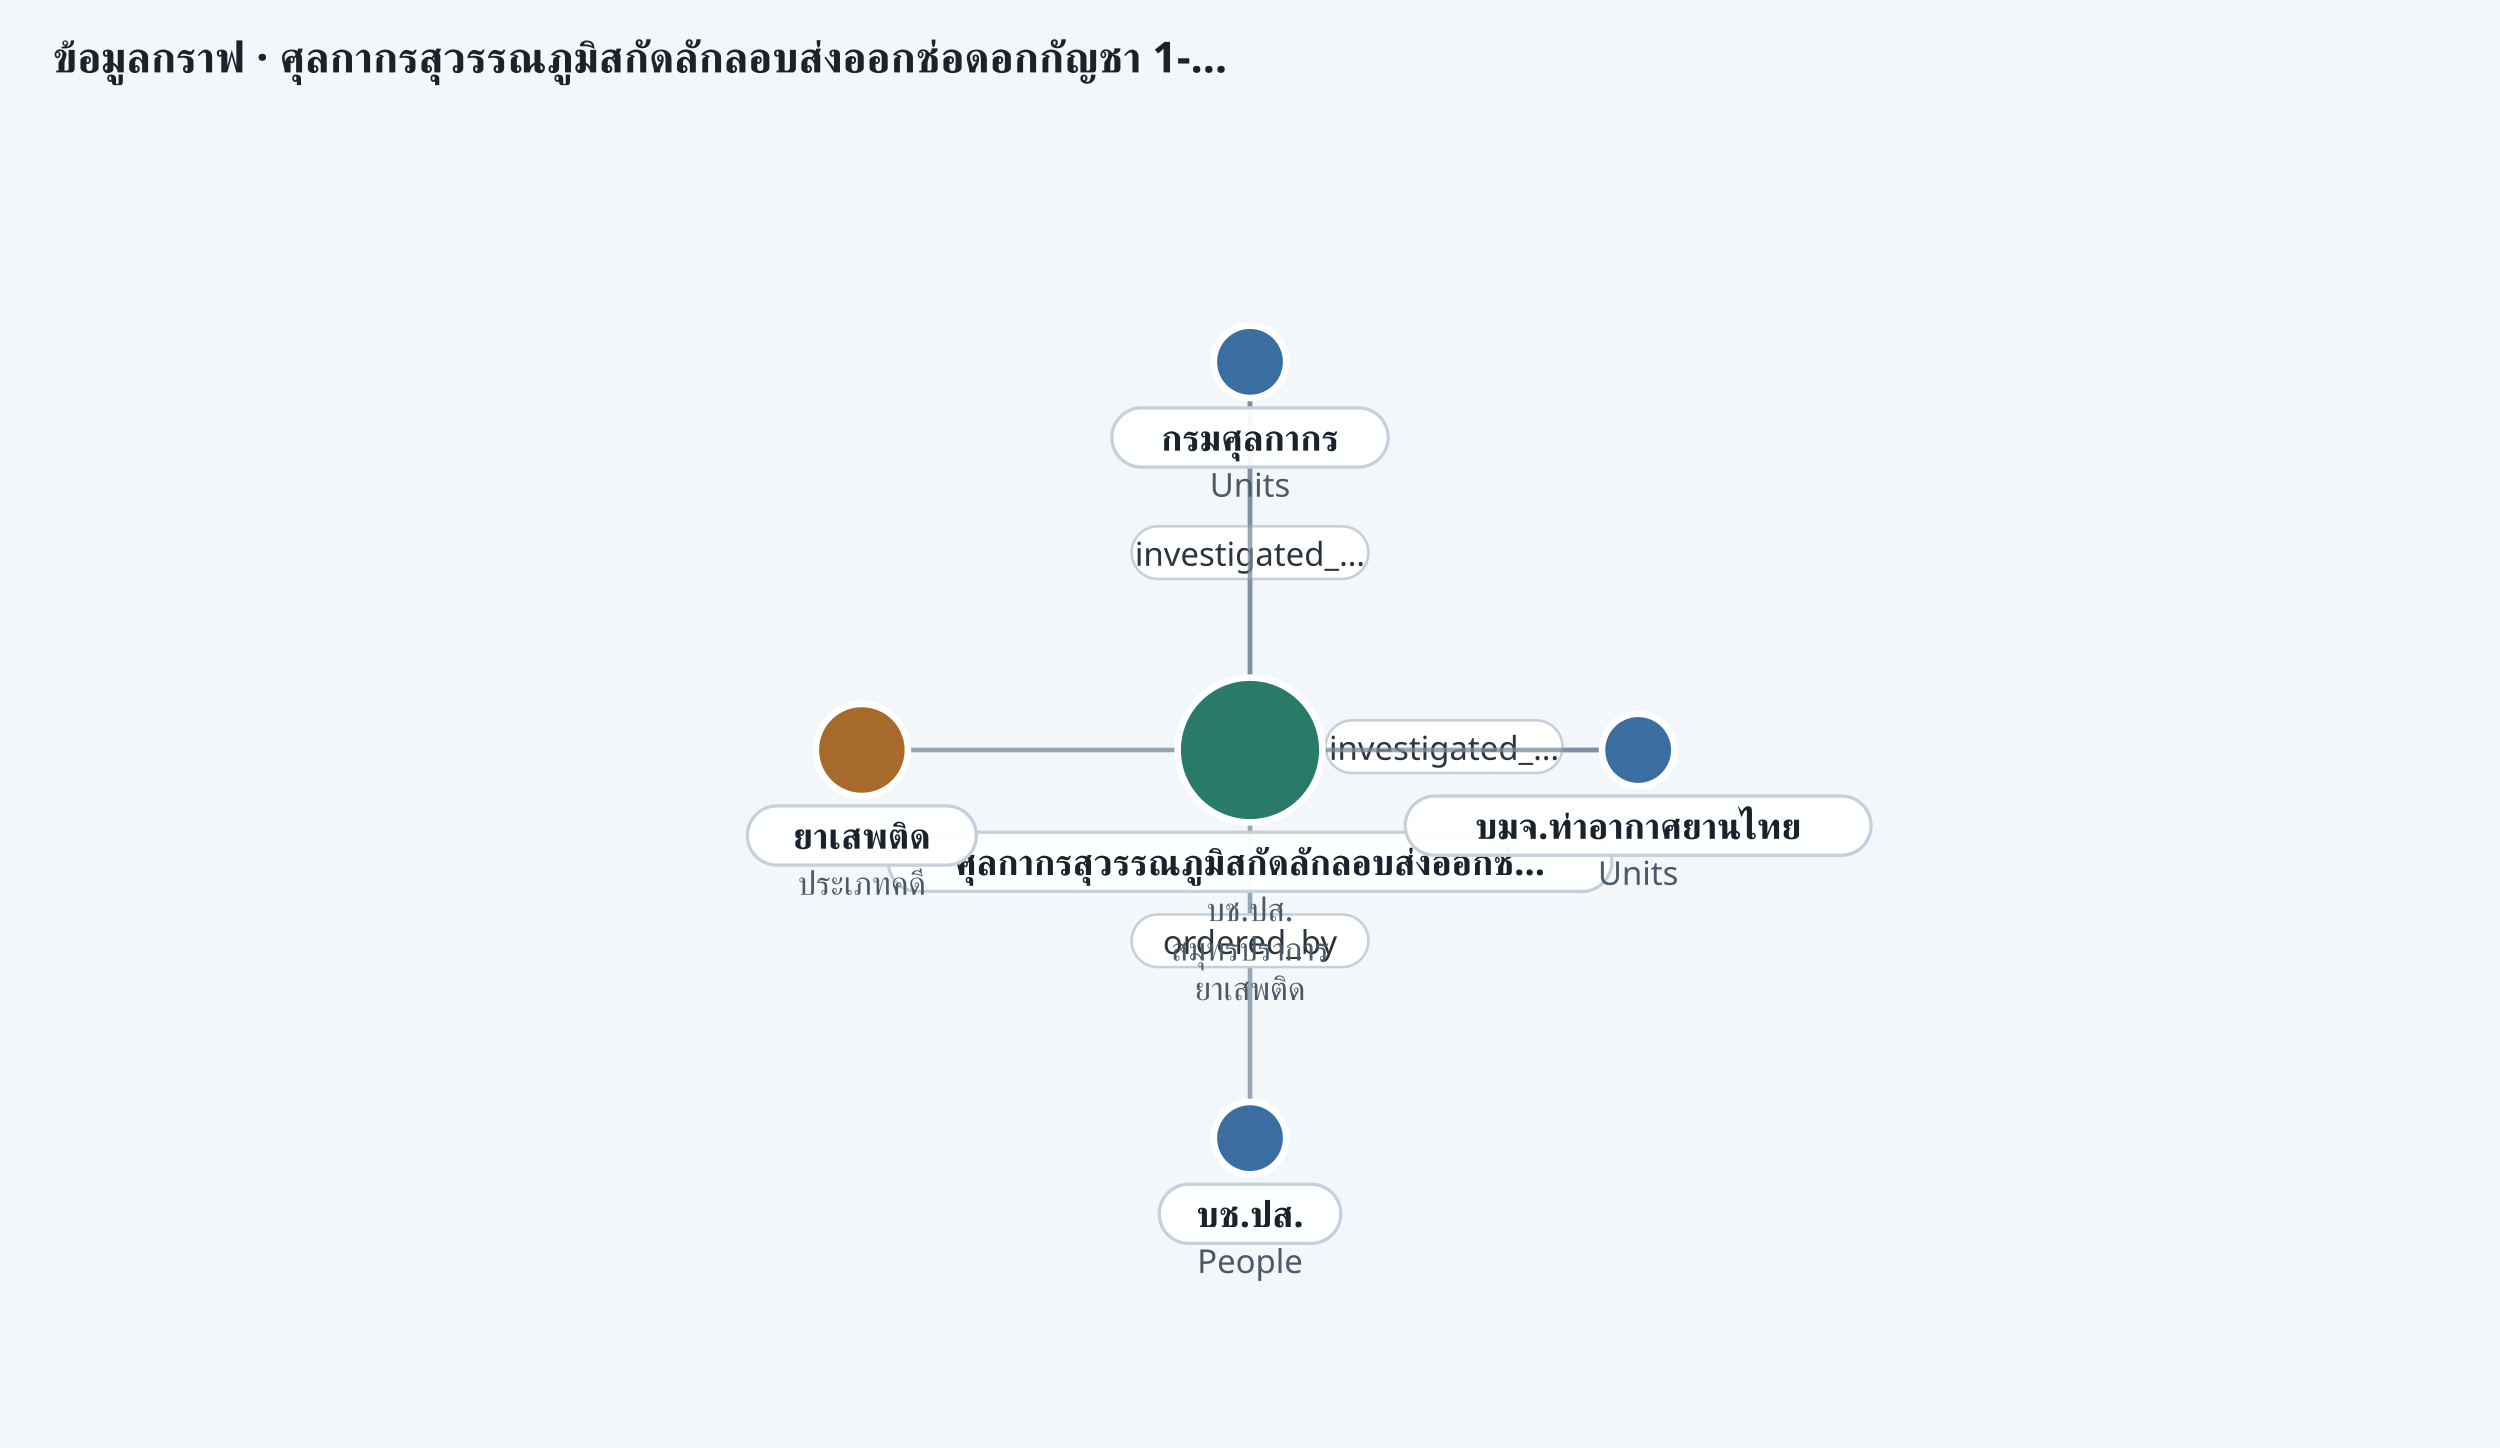
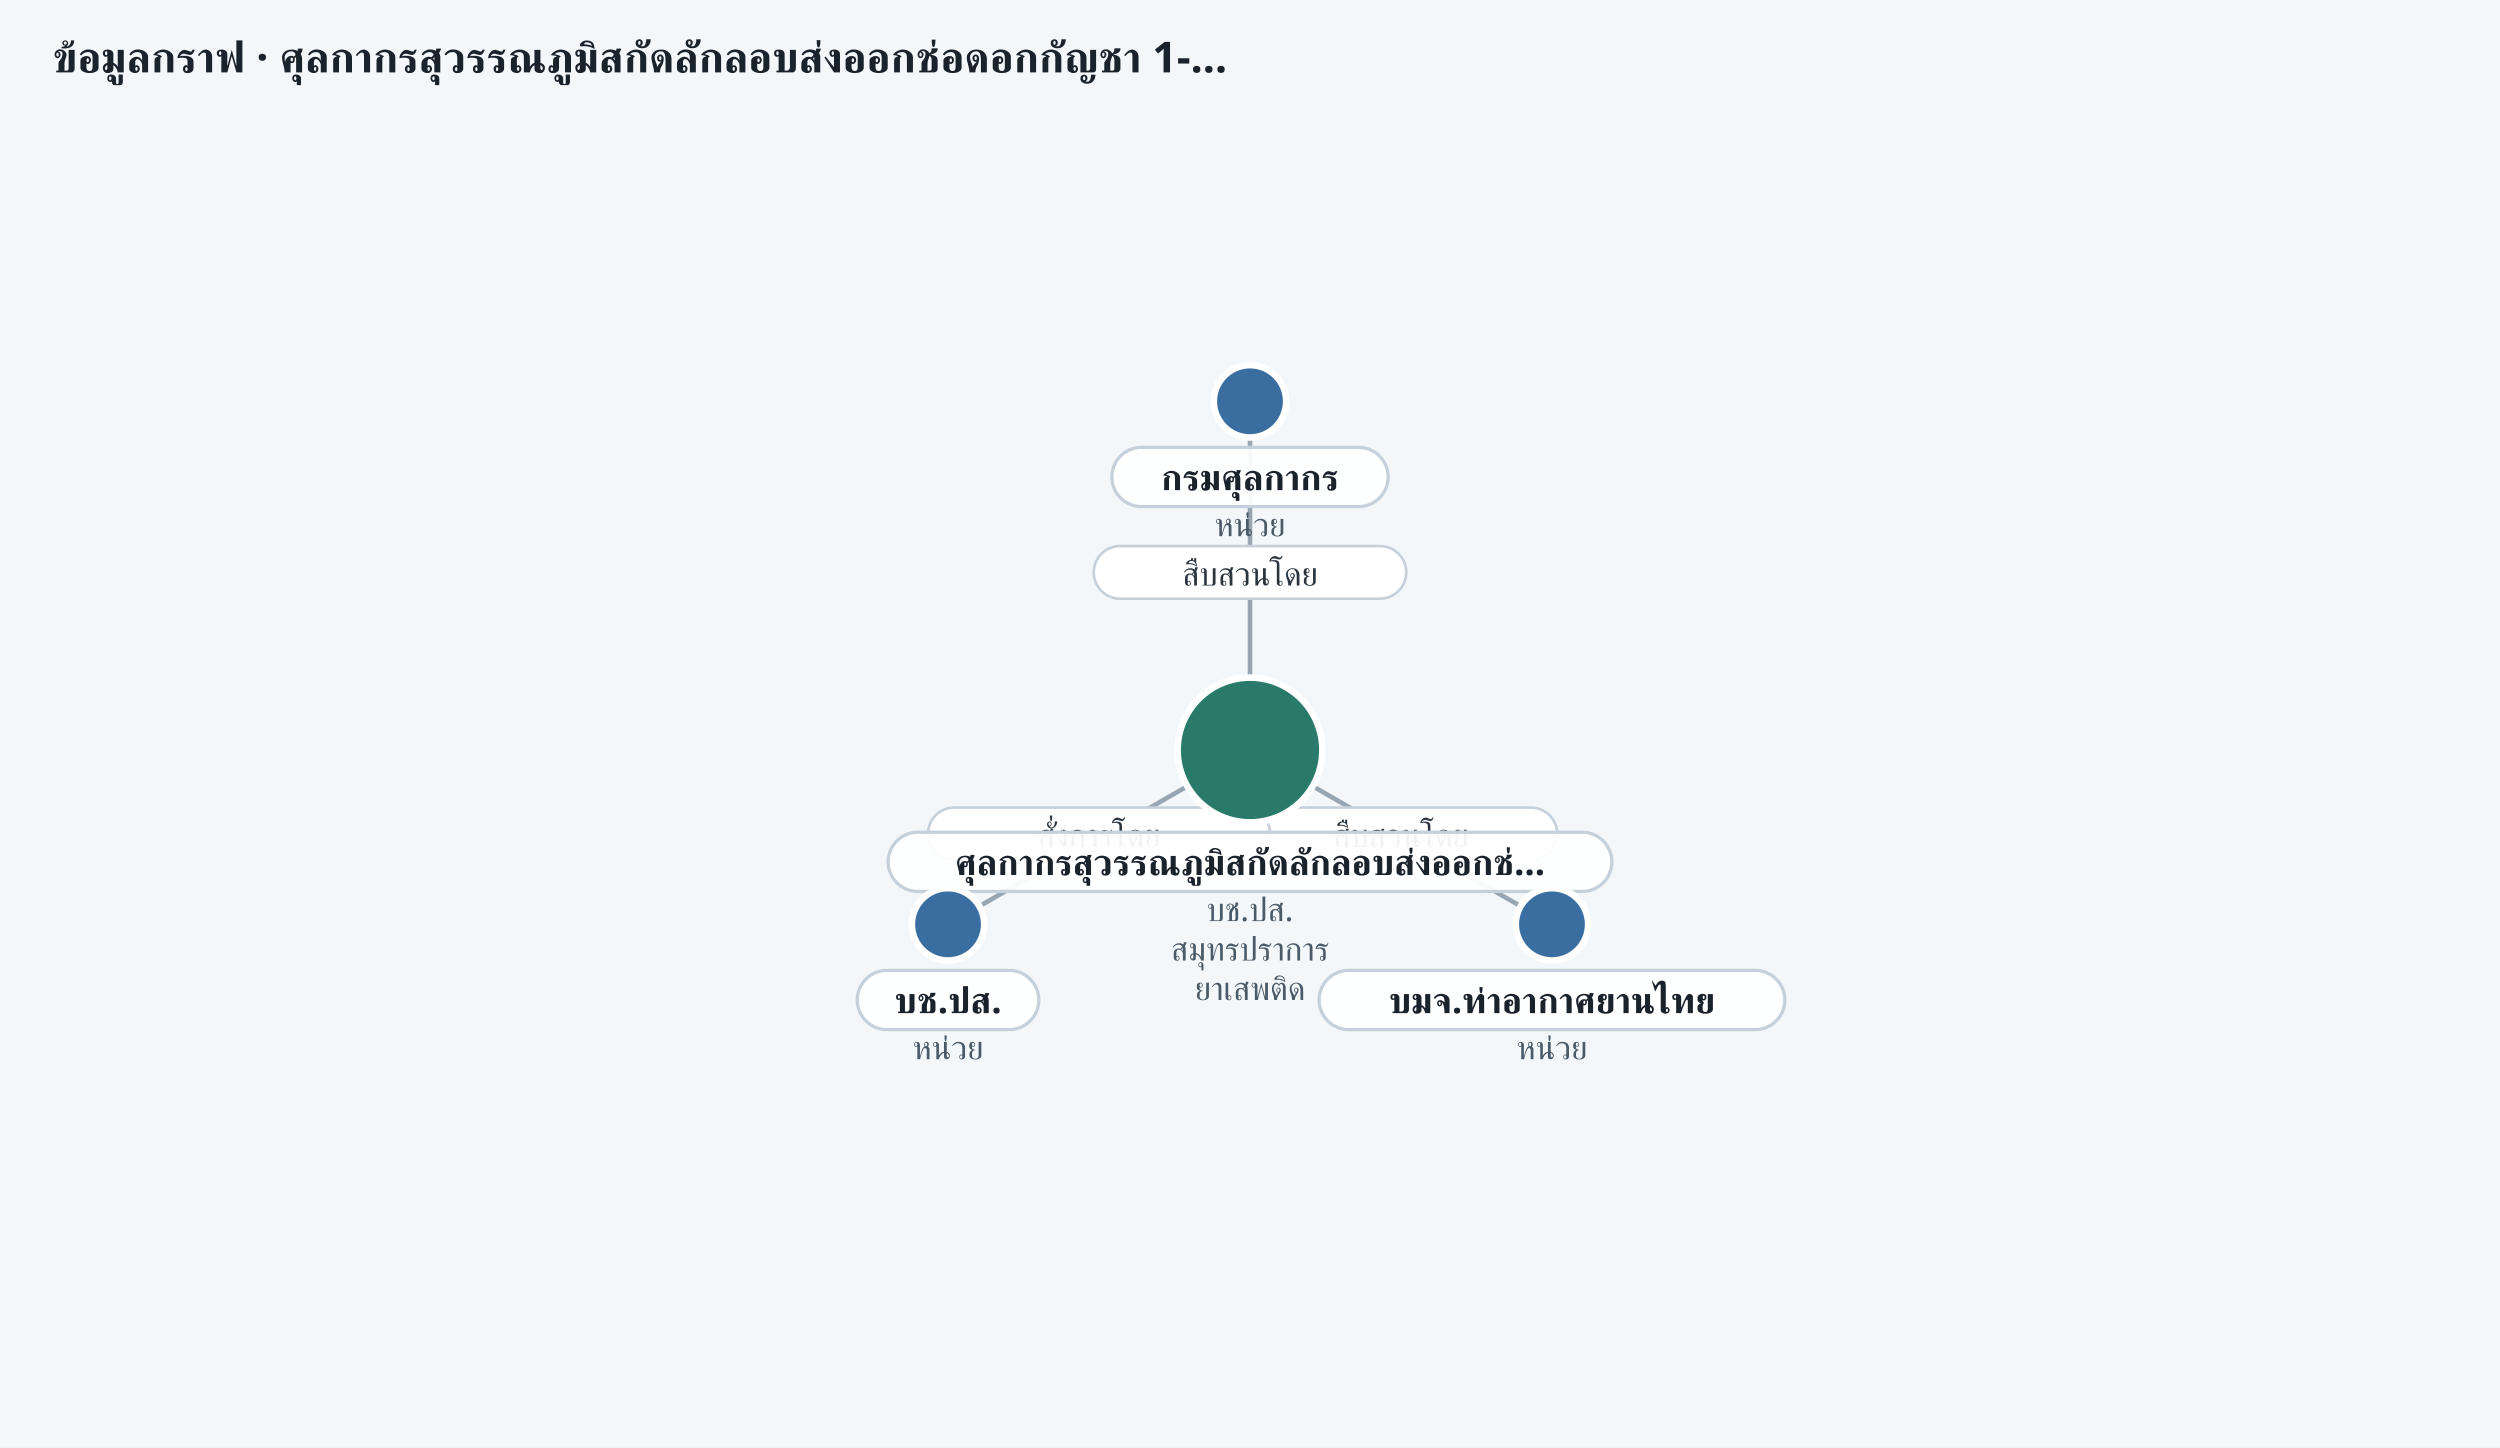
<svg xmlns="http://www.w3.org/2000/svg" width="760" height="440" viewBox="0 0 760 440" role="img" aria-label="ego graph 20261025-drug-07">
  <rect width="100%" height="100%" fill="#f4f7fa" />
  <text x="16" y="22" font-size="13" font-weight="700" fill="#1a222c" font-family="Sarabun, Anuphan, sans-serif">ข้อมูลกราฟ · ศุลกากรสุวรรณภูมิสกัดลักลอบส่งออกช่อดอกกัญชา 1-…</text>
-   <line x1="380.0" y1="228.0" x2="380.0" y2="110.0" stroke="#7a8a9a" stroke-width="1.4" opacity="0.75" />
-   <rect x="344.0" y="160.0" width="72" height="16" rx="8" fill="#fff" stroke="#c5d0da" stroke-width="0.8" />
-   <text x="380.0" y="172.0" text-anchor="middle" font-size="10" fill="#2a3540" font-family="Sarabun, Anuphan, sans-serif">investigated_…</text>
-   <line x1="380.0" y1="228.0" x2="498.0" y2="228.0" stroke="#7a8a9a" stroke-width="1.4" opacity="0.75" />
-   <rect x="403.0" y="219.0" width="72" height="16" rx="8" fill="#fff" stroke="#c5d0da" stroke-width="0.8" />
-   <text x="439.0" y="231.0" text-anchor="middle" font-size="10" fill="#2a3540" font-family="Sarabun, Anuphan, sans-serif">investigated_…</text>
-   <line x1="380.0" y1="228.0" x2="380.0" y2="346.0" stroke="#7a8a9a" stroke-width="1.4" opacity="0.75" />
-   <rect x="344.0" y="278.0" width="72" height="16" rx="8" fill="#fff" stroke="#c5d0da" stroke-width="0.8" />
-   <text x="380.0" y="290.0" text-anchor="middle" font-size="10" fill="#2a3540" font-family="Sarabun, Anuphan, sans-serif">ordered_by</text>
-   <line x1="380.0" y1="228.0" x2="262.0" y2="228.0" stroke="#7a8a9a" stroke-width="1.4" opacity="0.75" />
-   <line x1="380.0" y1="110.0" x2="380.0" y2="228.0" stroke="#7a8a9a" stroke-width="1.4" opacity="0.75" />
-   <line x1="498.0" y1="228.0" x2="380.0" y2="228.0" stroke="#7a8a9a" stroke-width="1.4" opacity="0.75" />
+   <line x1="380.0" y1="228.0" x2="380.0" y2="122.0" stroke="#7a8a9a" stroke-width="1.4" opacity="0.75" />
+   <rect x="332.5" y="166.0" width="95.0" height="16" rx="8" fill="#fff" stroke="#c5d0da" stroke-width="0.8" />
+   <text x="380.0" y="178.0" text-anchor="middle" font-size="10" fill="#2a3540" font-family="Sarabun, Anuphan, sans-serif">สืบสวนโดย</text>
+   <line x1="380.0" y1="228.0" x2="471.8" y2="281.0" stroke="#7a8a9a" stroke-width="1.4" opacity="0.75" />
+   <rect x="378.4" y="245.5" width="95.0" height="16" rx="8" fill="#fff" stroke="#c5d0da" stroke-width="0.8" />
+   <text x="425.9" y="257.5" text-anchor="middle" font-size="10" fill="#2a3540" font-family="Sarabun, Anuphan, sans-serif">สืบสวนโดย</text>
+   <line x1="380.0" y1="228.0" x2="288.2" y2="281.0" stroke="#7a8a9a" stroke-width="1.4" opacity="0.75" />
+   <rect x="282.1" y="245.5" width="104.0" height="16" rx="8" fill="#fff" stroke="#c5d0da" stroke-width="0.8" />
+   <text x="334.1" y="257.5" text-anchor="middle" font-size="10" fill="#2a3540" font-family="Sarabun, Anuphan, sans-serif">สั่งการโดย</text>
  <circle cx="380.0" cy="228.0" r="22" fill="#2a7a6a" stroke="#fff" stroke-width="2" />
  <rect x="270.0" y="253.0" width="220.0" height="18" rx="9" fill="rgba(255,255,255,0.94)" stroke="#c5d0da" />
  <text x="380.0" y="266.0" text-anchor="middle" font-size="11" font-weight="600" fill="#1a222c" font-family="Sarabun, Anuphan, sans-serif">ศุลกากรสุวรรณภูมิสกัดลักลอบส่งออกช่…</text>
  <text x="380.0" y="280.0" text-anchor="middle" font-size="10" fill="#4a5a68" font-family="Sarabun, Anuphan, sans-serif">บช.ปส.</text>
  <text x="380.0" y="292.0" text-anchor="middle" font-size="10" fill="#4a5a68" font-family="Sarabun, Anuphan, sans-serif">สมุทรปราการ</text>
  <text x="380.0" y="304.0" text-anchor="middle" font-size="10" fill="#4a5a68" font-family="Sarabun, Anuphan, sans-serif">ยาเสพติด</text>
-   <circle cx="380.0" cy="110.0" r="11" fill="#3a6ea0" stroke="#fff" stroke-width="2" />
-   <rect x="338.0" y="124.0" width="84.0" height="18" rx="9" fill="rgba(255,255,255,0.94)" stroke="#c5d0da" />
-   <text x="380.0" y="137.0" text-anchor="middle" font-size="11" font-weight="600" fill="#1a222c" font-family="Sarabun, Anuphan, sans-serif">กรมศุลกากร</text>
-   <text x="380.0" y="151.0" text-anchor="middle" font-size="10" fill="#4a5a68" font-family="Sarabun, Anuphan, sans-serif">Units</text>
-   <circle cx="498.0" cy="228.0" r="11" fill="#3a6ea0" stroke="#fff" stroke-width="2" />
-   <rect x="427.2" y="242.0" width="141.6" height="18" rx="9" fill="rgba(255,255,255,0.94)" stroke="#c5d0da" />
-   <text x="498.0" y="255.0" text-anchor="middle" font-size="11" font-weight="600" fill="#1a222c" font-family="Sarabun, Anuphan, sans-serif">บมจ.ท่าอากาศยานไทย</text>
-   <text x="498.0" y="269.0" text-anchor="middle" font-size="10" fill="#4a5a68" font-family="Sarabun, Anuphan, sans-serif">Units</text>
-   <circle cx="380.0" cy="346.0" r="11" fill="#3a6ea0" stroke="#fff" stroke-width="2" />
-   <rect x="352.4" y="360.0" width="55.2" height="18" rx="9" fill="rgba(255,255,255,0.94)" stroke="#c5d0da" />
-   <text x="380.0" y="373.0" text-anchor="middle" font-size="11" font-weight="600" fill="#1a222c" font-family="Sarabun, Anuphan, sans-serif">บช.ปส.</text>
-   <text x="380.0" y="387.0" text-anchor="middle" font-size="10" fill="#4a5a68" font-family="Sarabun, Anuphan, sans-serif">People</text>
-   <circle cx="262.0" cy="228.0" r="14" fill="#a66b2a" stroke="#fff" stroke-width="2" />
-   <rect x="227.2" y="245.0" width="69.6" height="18" rx="9" fill="rgba(255,255,255,0.94)" stroke="#c5d0da" />
-   <text x="262.0" y="258.0" text-anchor="middle" font-size="11" font-weight="600" fill="#1a222c" font-family="Sarabun, Anuphan, sans-serif">ยาเสพติด</text>
-   <text x="262.0" y="272.0" text-anchor="middle" font-size="10" fill="#4a5a68" font-family="Sarabun, Anuphan, sans-serif">ประเภทคดี</text>
+   <circle cx="380.0" cy="122.0" r="11" fill="#3a6ea0" stroke="#fff" stroke-width="2" />
+   <rect x="338.0" y="136.0" width="84.0" height="18" rx="9" fill="rgba(255,255,255,0.94)" stroke="#c5d0da" />
+   <text x="380.0" y="149.0" text-anchor="middle" font-size="11" font-weight="600" fill="#1a222c" font-family="Sarabun, Anuphan, sans-serif">กรมศุลกากร</text>
+   <text x="380.0" y="163.0" text-anchor="middle" font-size="10" fill="#4a5a68" font-family="Sarabun, Anuphan, sans-serif">หน่วย</text>
+   <circle cx="471.8" cy="281.0" r="11" fill="#3a6ea0" stroke="#fff" stroke-width="2" />
+   <rect x="401.0" y="295.0" width="141.6" height="18" rx="9" fill="rgba(255,255,255,0.94)" stroke="#c5d0da" />
+   <text x="471.8" y="308.0" text-anchor="middle" font-size="11" font-weight="600" fill="#1a222c" font-family="Sarabun, Anuphan, sans-serif">บมจ.ท่าอากาศยานไทย</text>
+   <text x="471.8" y="322.0" text-anchor="middle" font-size="10" fill="#4a5a68" font-family="Sarabun, Anuphan, sans-serif">หน่วย</text>
+   <circle cx="288.2" cy="281.0" r="11" fill="#3a6ea0" stroke="#fff" stroke-width="2" />
+   <rect x="260.6" y="295.0" width="55.2" height="18" rx="9" fill="rgba(255,255,255,0.94)" stroke="#c5d0da" />
+   <text x="288.2" y="308.0" text-anchor="middle" font-size="11" font-weight="600" fill="#1a222c" font-family="Sarabun, Anuphan, sans-serif">บช.ปส.</text>
+   <text x="288.2" y="322.0" text-anchor="middle" font-size="10" fill="#4a5a68" font-family="Sarabun, Anuphan, sans-serif">หน่วย</text>
</svg>
